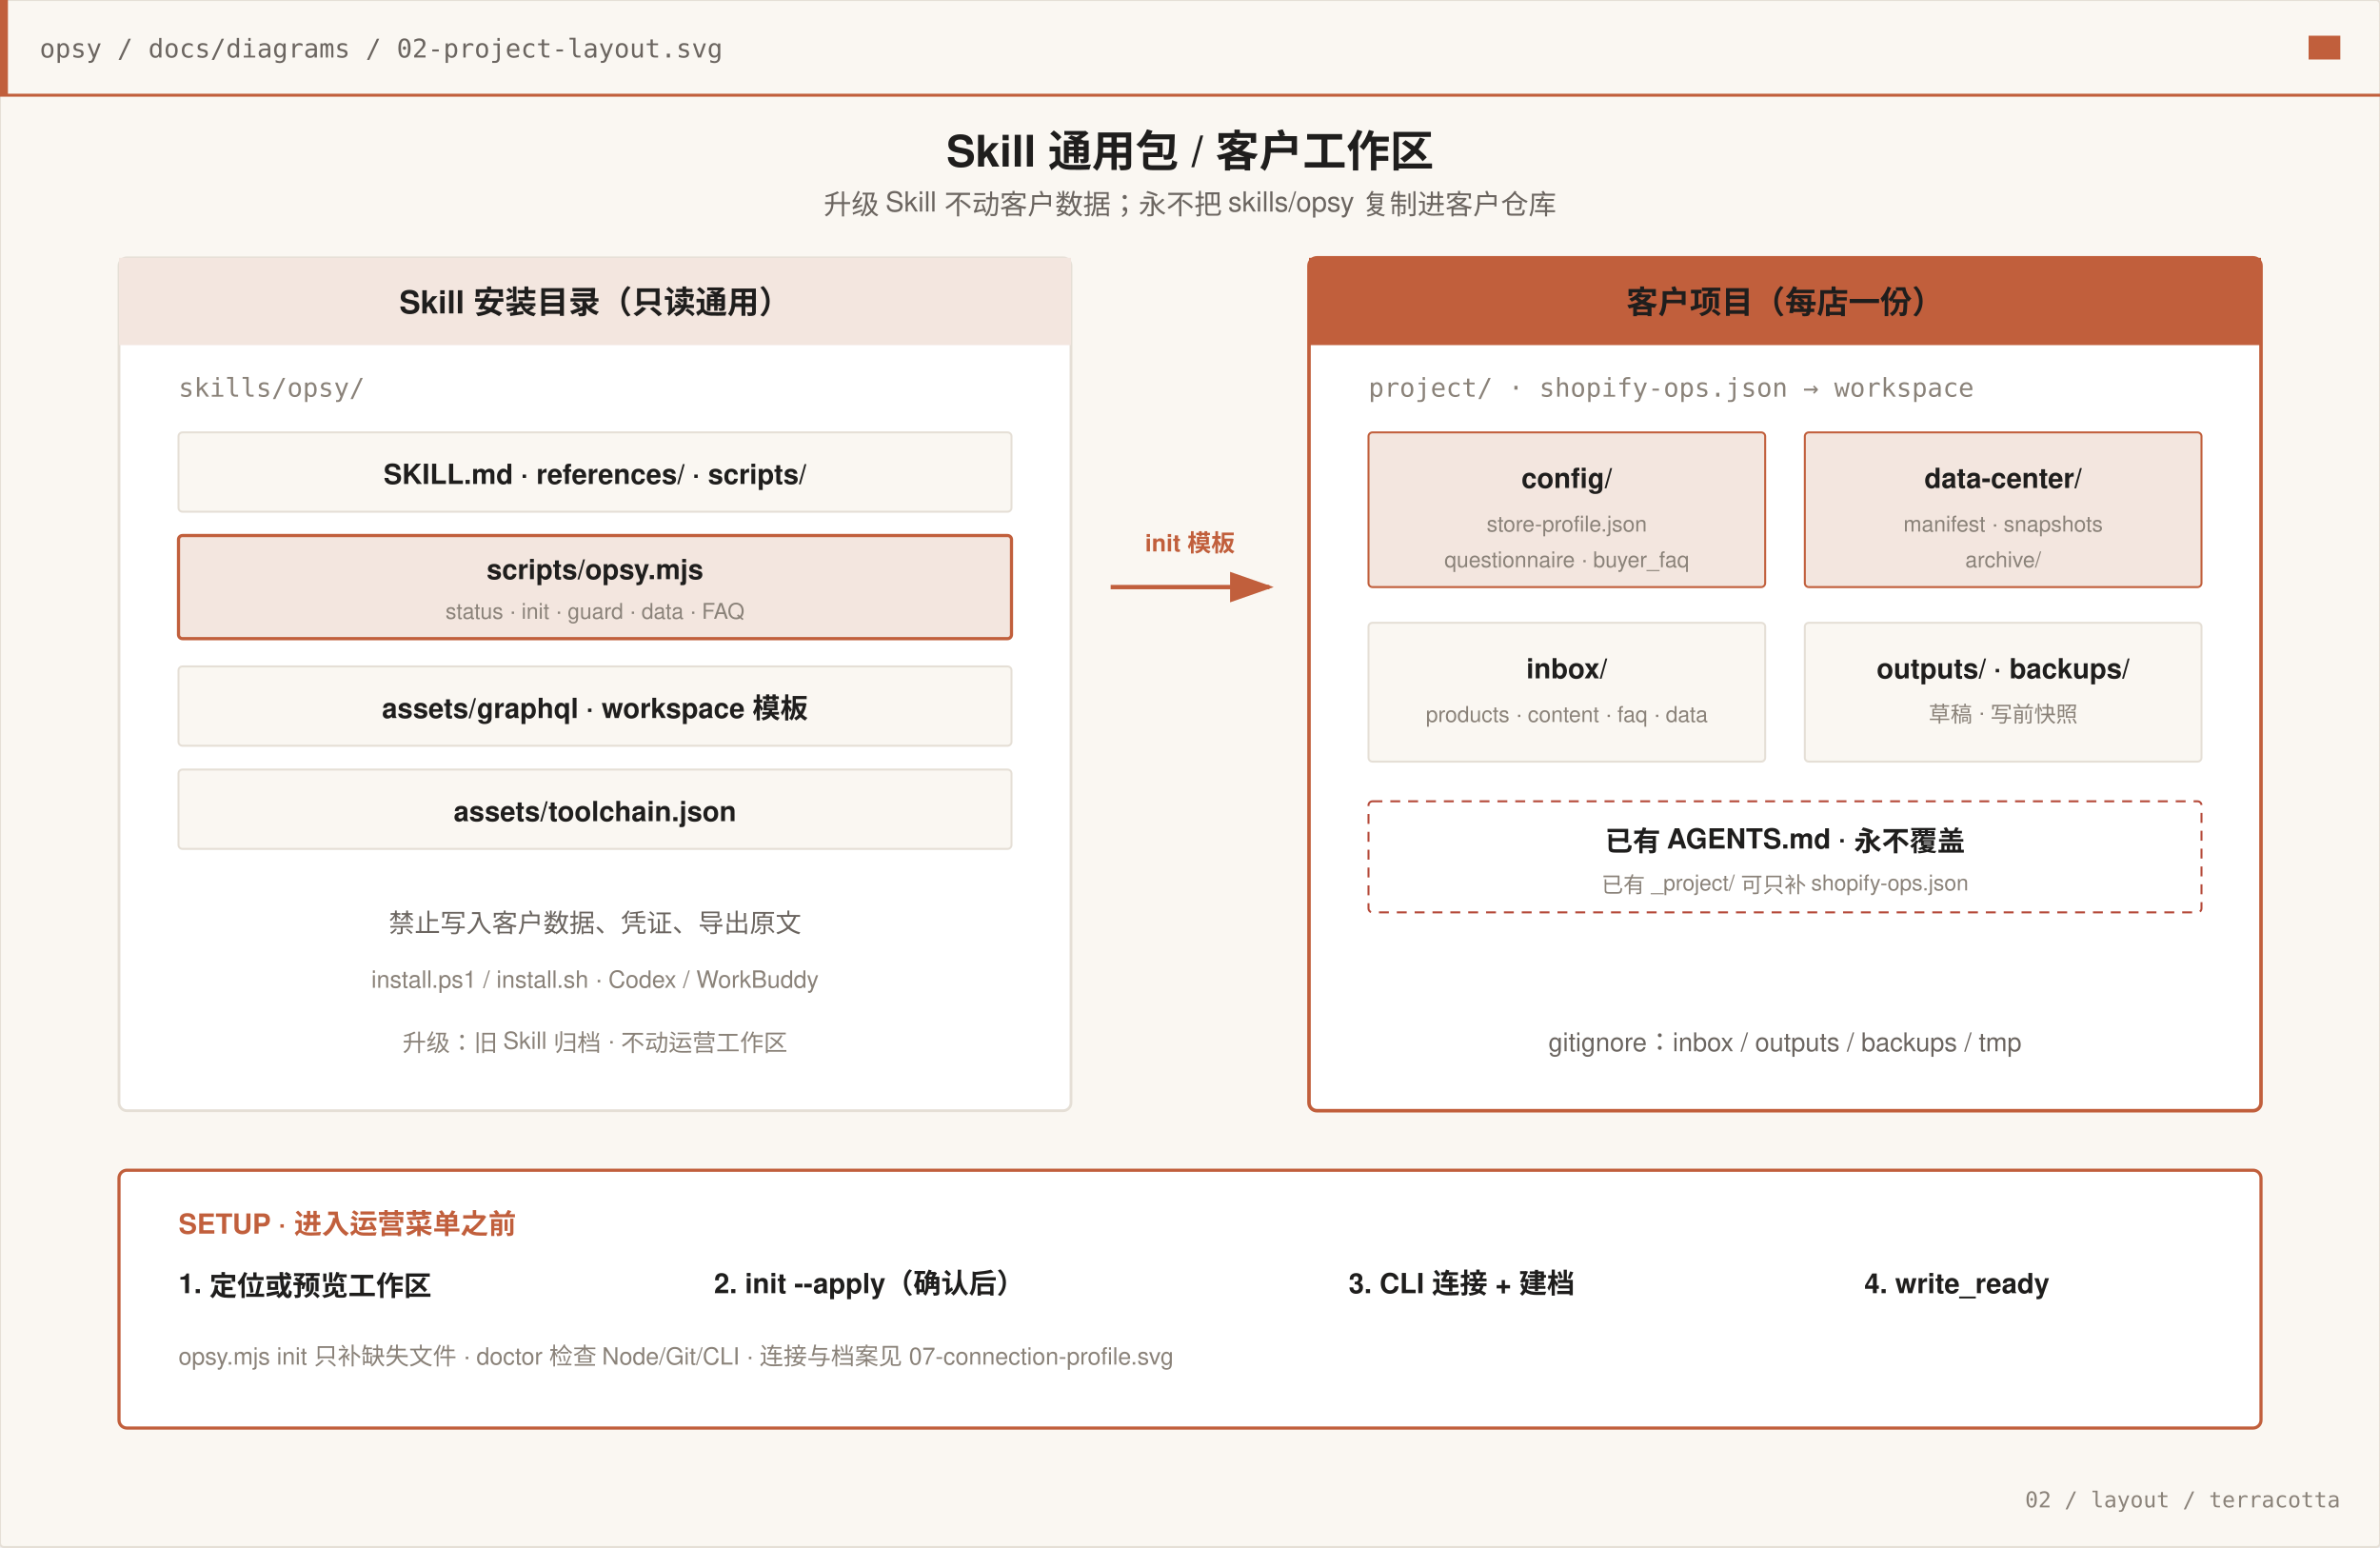
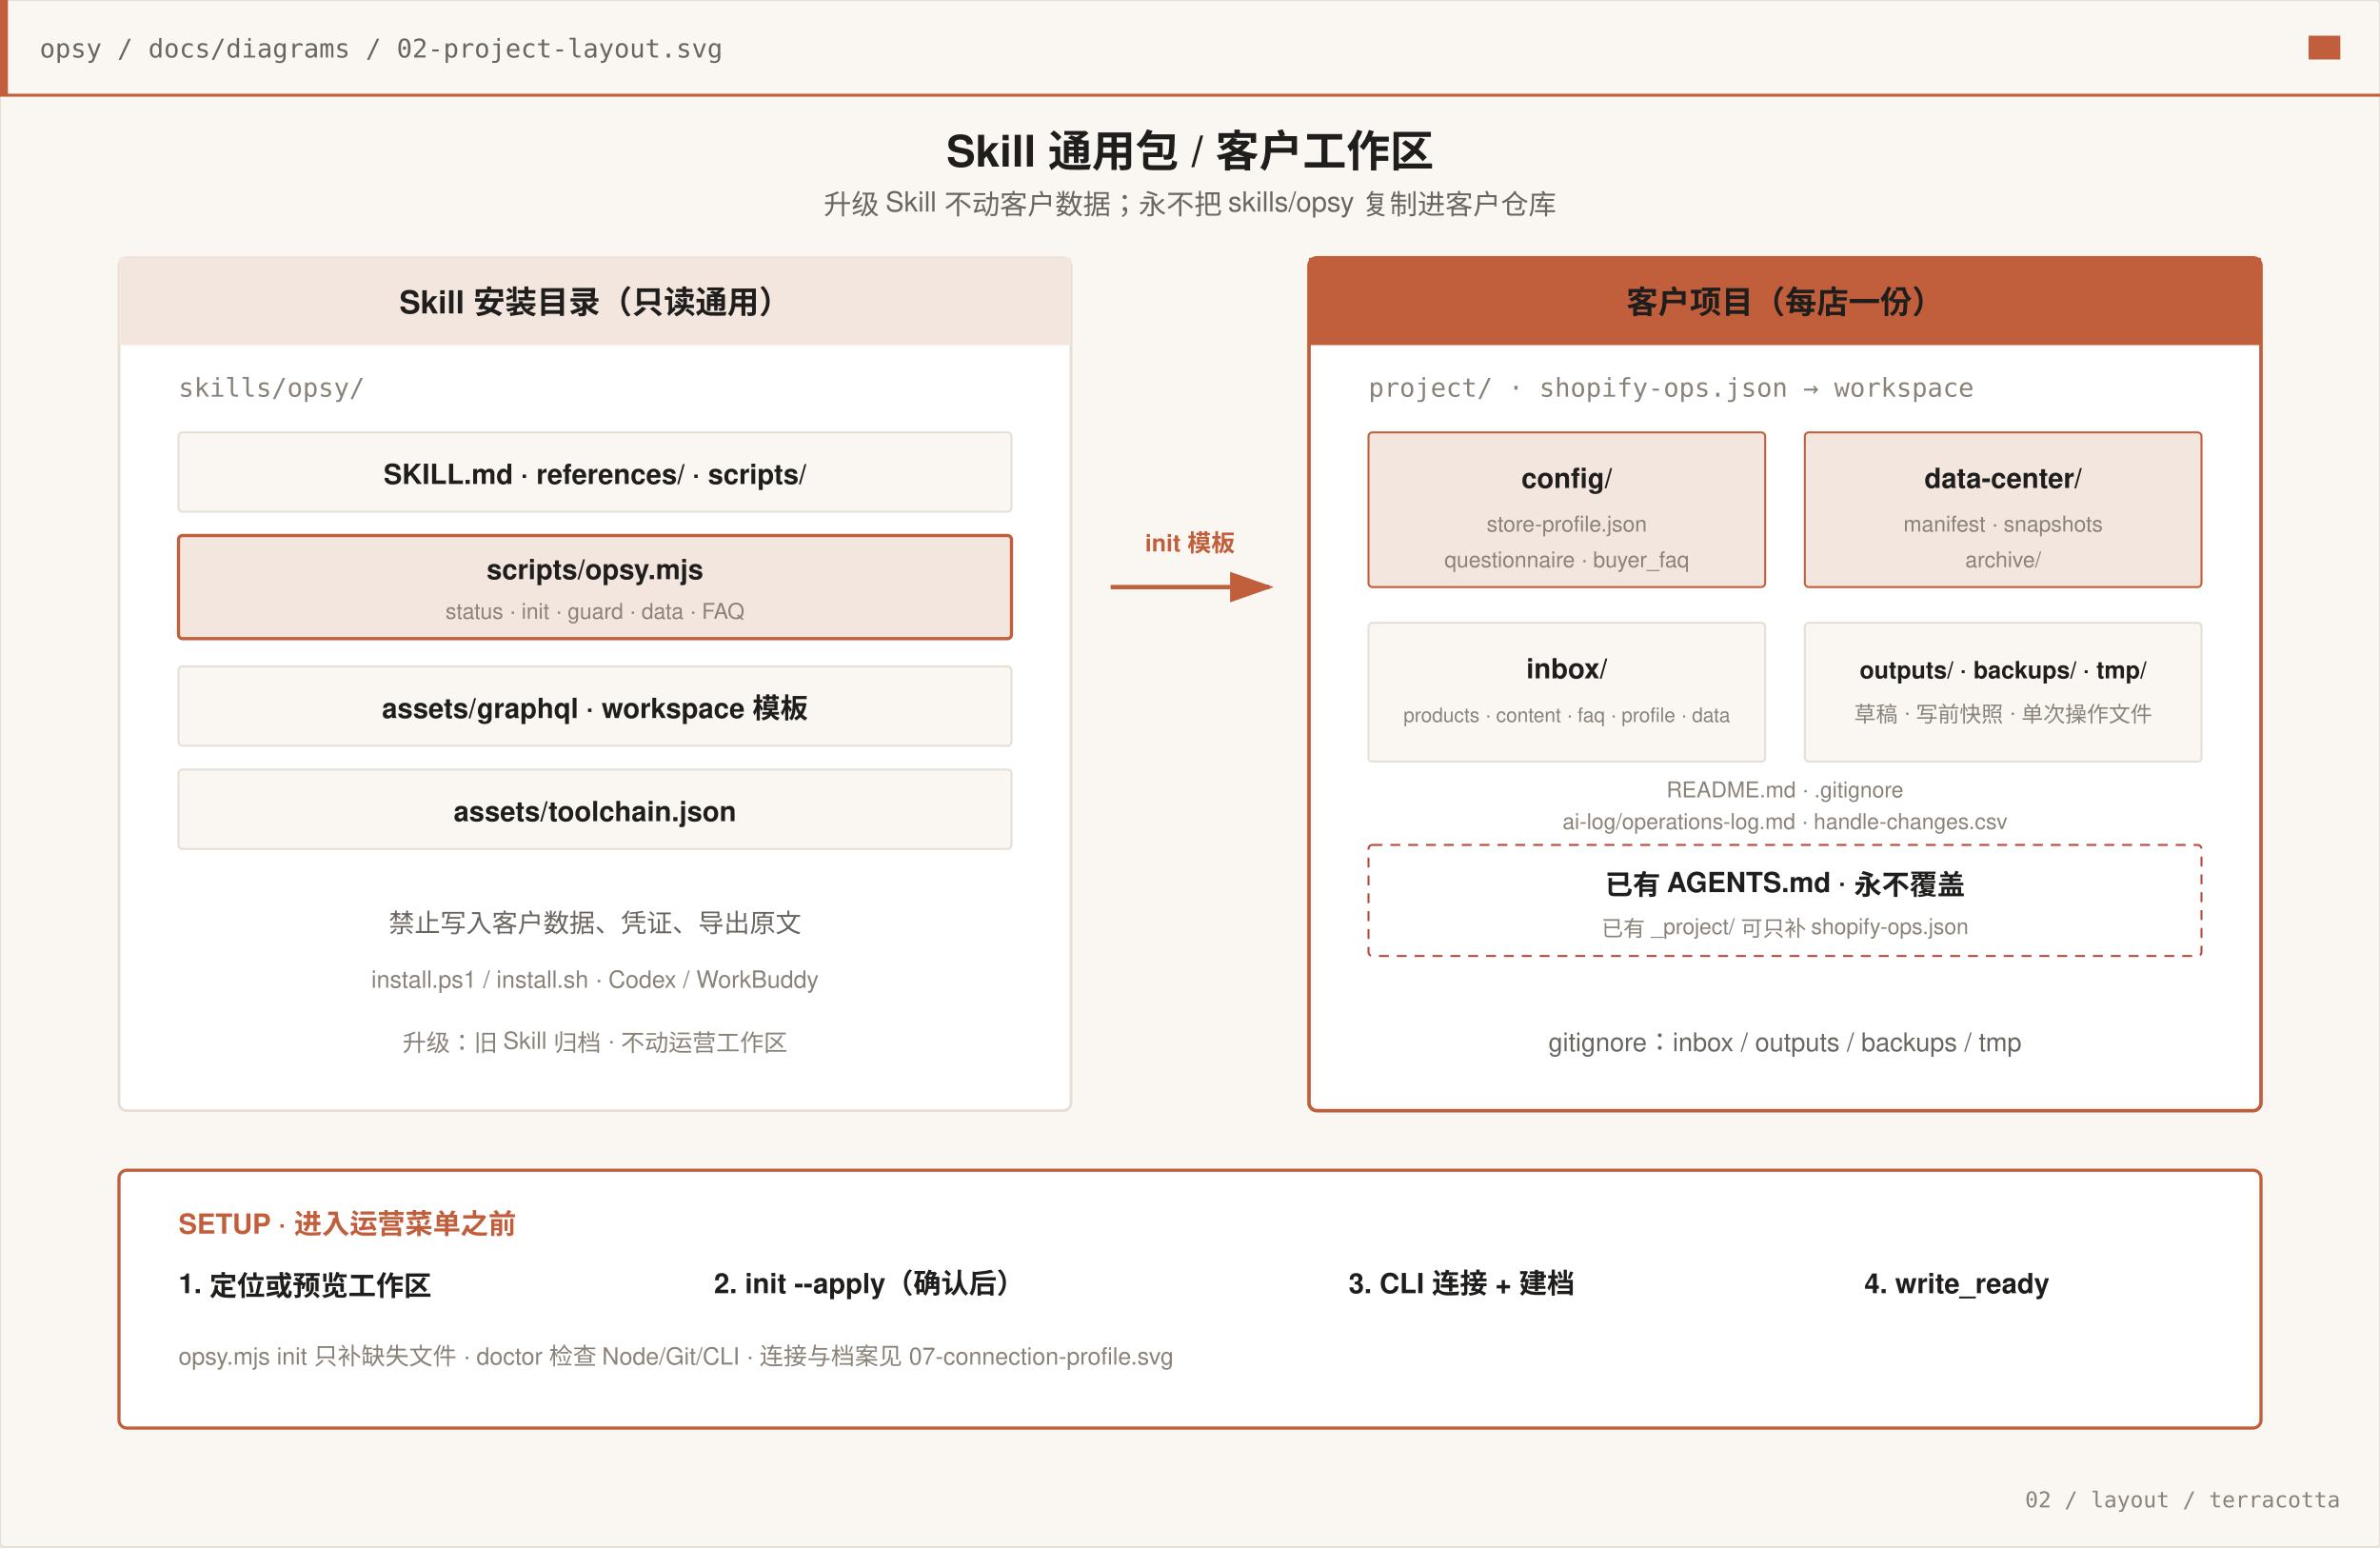
<svg xmlns="http://www.w3.org/2000/svg" viewBox="0 0 1200 780" width="1200" height="780" role="img" aria-label="Opsy skill versus workspace layout">
  <defs>
    <marker id="arrow2" markerWidth="10" markerHeight="7" refX="9" refY="3.5" orient="auto">
      <polygon points="0 0, 10 3.5, 0 7" fill="#C15F3C" />
    </marker>
    <style>
.label { fill: #1F1E1D; font-family: Helvetica, Arial, "PingFang SC", "Microsoft YaHei", sans-serif; font-weight: 600; }
.label-sub { fill: #6B6560; font-family: Helvetica, Arial, "PingFang SC", "Microsoft YaHei", sans-serif; font-weight: 400; }
.label-tiny { fill: #8A8279; font-family: Helvetica, Arial, "PingFang SC", "Microsoft YaHei", sans-serif; font-weight: 400; }
.label-accent { fill: #C15F3C; font-family: Helvetica, Arial, "PingFang SC", "Microsoft YaHei", sans-serif; font-weight: 600; }
.mono { font-family: Consolas, Menlo, "Microsoft YaHei", monospace; }
</style>
  </defs>
  <rect width="1200" height="780" rx="2" fill="#FAF7F2" stroke="#E5DFD6" stroke-width="1" />
  <rect x="0" y="0" width="4" height="48" fill="#C15F3C" />
  <line x1="0" y1="48" x2="1200" y2="48" stroke="#C15F3C" stroke-width="1.5" />
  <text x="20" y="29" fill="#6B6560" font-size="13" class="mono">opsy / docs/diagrams / 02-project-layout.svg</text>
  <rect x="1164" y="18" width="16" height="12" fill="#C15F3C" />
  <text x="600" y="84" text-anchor="middle" class="label" font-size="22">Skill 通用包 / 客户工作区</text>
  <text x="600" y="108" text-anchor="middle" class="label-sub" font-size="14">升级 Skill 不动客户数据；永不把 skills/opsy 复制进客户仓库</text>
  <rect x="60" y="130" width="480" height="430" rx="4" fill="#FFFFFF" stroke="#E5DFD6" stroke-width="1.4" />
  <rect x="60" y="130" width="480" height="44" fill="#F3E6DF" />
  <text x="300" y="158" text-anchor="middle" class="label" font-size="16">Skill 安装目录（只读通用）</text>
  <text x="90" y="200" class="label-tiny mono" font-size="13">skills/opsy/</text>
  <rect x="90" y="218" width="420" height="40" rx="2" fill="#FAF7F2" stroke="#E5DFD6" />
  <text x="300" y="244" text-anchor="middle" class="label" font-size="14">SKILL.md · references/ · scripts/</text>
  <rect x="90" y="270" width="420" height="52" rx="2" fill="#F3E6DF" stroke="#C15F3C" stroke-width="1.6" />
  <text x="300" y="292" text-anchor="middle" class="label" font-size="14">scripts/opsy.mjs</text>
  <text x="300" y="312" text-anchor="middle" class="label-tiny" font-size="11">status · init · guard · data · FAQ</text>
  <rect x="90" y="336" width="420" height="40" rx="2" fill="#FAF7F2" stroke="#E5DFD6" />
  <text x="300" y="362" text-anchor="middle" class="label" font-size="14">assets/graphql · workspace 模板</text>
  <rect x="90" y="388" width="420" height="40" rx="2" fill="#FAF7F2" stroke="#E5DFD6" />
  <text x="300" y="414" text-anchor="middle" class="label" font-size="14">assets/toolchain.json</text>
  <text x="300" y="470" text-anchor="middle" class="label-sub" font-size="13">禁止写入客户数据、凭证、导出原文</text>
  <text x="300" y="498" text-anchor="middle" class="label-tiny" font-size="12">install.ps1 / install.sh · Codex / WorkBuddy</text>
  <text x="300" y="530" text-anchor="middle" class="label-tiny" font-size="12">升级：旧 Skill 归档 · 不动运营工作区</text>
  <line x1="560" y1="296" x2="640" y2="296" stroke="#C15F3C" stroke-width="2.2" marker-end="url(#arrow2)" />
  <text x="600" y="278" text-anchor="middle" class="label-accent" font-size="12">init 模板</text>
  <rect x="660" y="130" width="480" height="430" rx="4" fill="#FFFFFF" stroke="#C15F3C" stroke-width="1.8" />
  <rect x="660" y="130" width="480" height="44" fill="#C15F3C" />
  <text x="900" y="158" text-anchor="middle" class="label" font-size="16" fill="#FAF7F2">客户项目（每店一份）</text>
  <text x="690" y="200" class="label-tiny mono" font-size="13">project/ · shopify-ops.json → workspace</text>
  <rect x="690" y="218" width="200" height="78" rx="2" fill="#F3E6DF" stroke="#C15F3C" />
  <text x="790" y="246" text-anchor="middle" class="label" font-size="14">config/</text>
  <text x="790" y="268" text-anchor="middle" class="label-tiny" font-size="11">store-profile.json</text>
  <text x="790" y="286" text-anchor="middle" class="label-tiny" font-size="11">questionnaire · buyer_faq</text>
  <rect x="910" y="218" width="200" height="78" rx="2" fill="#F3E6DF" stroke="#C15F3C" />
  <text x="1010" y="246" text-anchor="middle" class="label" font-size="14">data-center/</text>
  <text x="1010" y="268" text-anchor="middle" class="label-tiny" font-size="11">manifest · snapshots</text>
  <text x="1010" y="286" text-anchor="middle" class="label-tiny" font-size="11">archive/</text>
  <rect x="690" y="314" width="200" height="70" rx="2" fill="#FAF7F2" stroke="#E5DFD6" />
  <text x="790" y="342" text-anchor="middle" class="label" font-size="14">inbox/</text>
-   <text x="790" y="364" text-anchor="middle" class="label-tiny" font-size="11">products · content · faq · data</text>
+   <text x="790" y="364" text-anchor="middle" class="label-tiny" font-size="10">products · content · faq · profile · data</text>
  <rect x="910" y="314" width="200" height="70" rx="2" fill="#FAF7F2" stroke="#E5DFD6" />
-   <text x="1010" y="342" text-anchor="middle" class="label" font-size="14">outputs/ · backups/</text>
-   <text x="1010" y="364" text-anchor="middle" class="label-tiny" font-size="11">草稿 · 写前快照</text>
-   <rect x="690" y="404" width="420" height="56" rx="2" fill="#FFFFFF" stroke="#B54A3A" stroke-dasharray="5 4" />
-   <text x="900" y="429" text-anchor="middle" class="label" font-size="14" fill="#B54A3A">已有 AGENTS.md · 永不覆盖</text>
-   <text x="900" y="450" text-anchor="middle" class="label-tiny" font-size="11">已有 _project/ 可只补 shopify-ops.json</text>
+   <text x="1010" y="342" text-anchor="middle" class="label" font-size="12">outputs/ · backups/ · tmp/</text>
+   <text x="1010" y="364" text-anchor="middle" class="label-tiny" font-size="11">草稿 · 写前快照 · 单次操作文件</text>
+   <text x="900" y="402" text-anchor="middle" class="label-tiny" font-size="11">README.md · .gitignore</text>
+   <text x="900" y="418" text-anchor="middle" class="label-tiny" font-size="11">ai-log/operations-log.md · handle-changes.csv</text>
+   <rect x="690" y="426" width="420" height="56" rx="2" fill="#FFFFFF" stroke="#B54A3A" stroke-dasharray="5 4" />
+   <text x="900" y="451" text-anchor="middle" class="label" font-size="14" fill="#B54A3A">已有 AGENTS.md · 永不覆盖</text>
+   <text x="900" y="472" text-anchor="middle" class="label-tiny" font-size="11">已有 _project/ 可只补 shopify-ops.json</text>
  <text x="900" y="530" text-anchor="middle" class="label-sub" font-size="13">gitignore：inbox / outputs / backups / tmp</text>
  <rect x="60" y="590" width="1080" height="130" rx="4" fill="#FFFFFF" stroke="#C15F3C" stroke-width="1.6" />
  <text x="90" y="622" class="label-accent" font-size="14">SETUP · 进入运营菜单之前</text>
  <text x="90" y="652" class="label" font-size="14">1. 定位或预览工作区</text>
  <text x="360" y="652" class="label" font-size="14">2. init --apply（确认后）</text>
  <text x="680" y="652" class="label" font-size="14">3. CLI 连接 + 建档</text>
  <text x="940" y="652" class="label" font-size="14">4. write_ready</text>
  <text x="90" y="688" class="label-tiny" font-size="12">opsy.mjs init 只补缺失文件 · doctor 检查 Node/Git/CLI · 连接与档案见 07-connection-profile.svg</text>
  <text x="1180" y="760" text-anchor="end" class="label-tiny mono" font-size="11">02 / layout / terracotta</text>
</svg>
